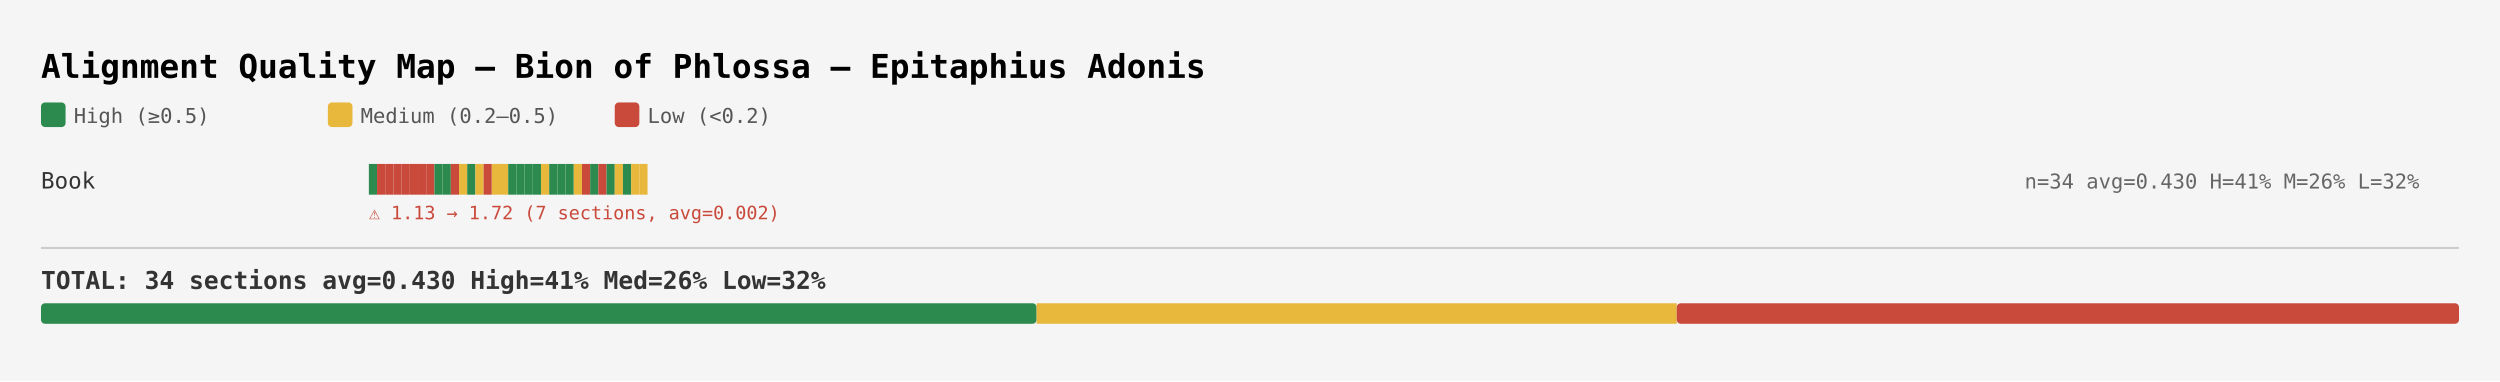
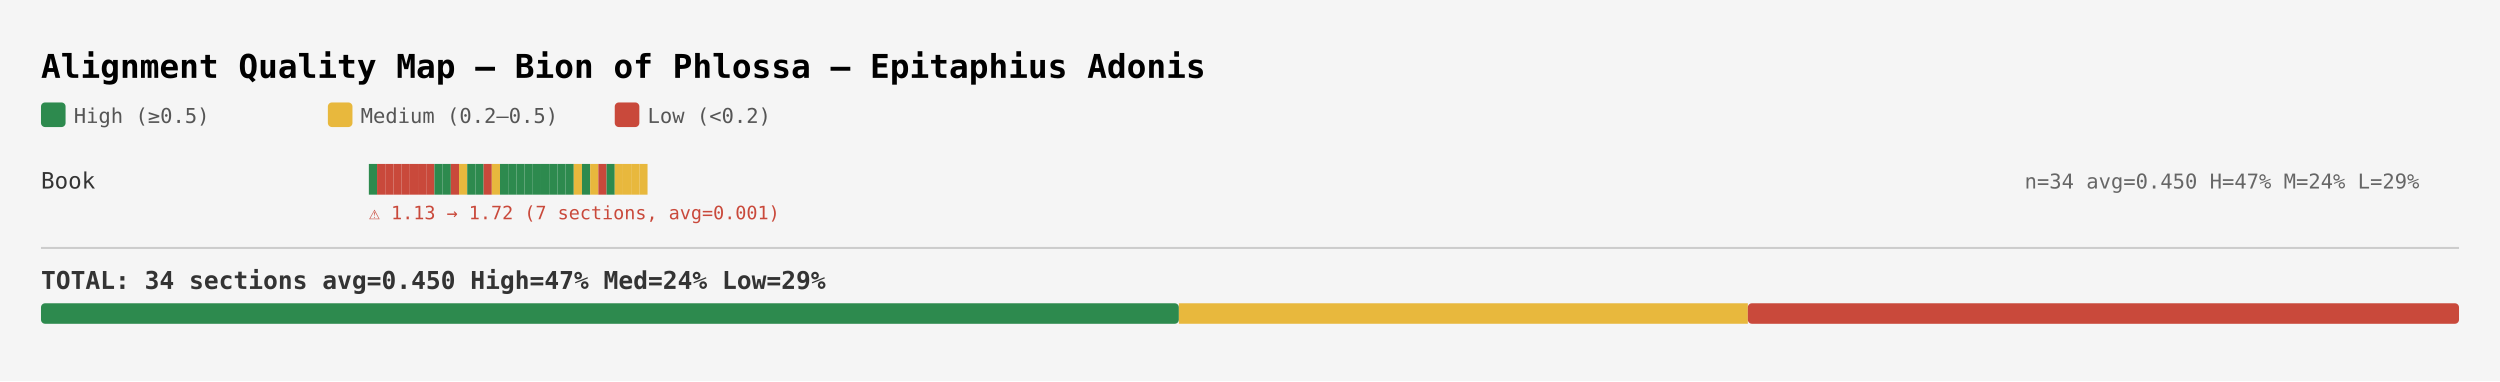
<svg xmlns="http://www.w3.org/2000/svg" width="1220" height="186" viewBox="0 0 1220 186">
  <rect width="1220" height="186" fill="#f5f5f5" />
  <style>
  text { font-family: "SF Mono", "Menlo", "Monaco", monospace; }
  .title { font-size: 16px; font-weight: bold; }
  .subtitle { font-size: 11px; fill: #888; }
  .label { font-size: 11px; fill: #333; }
  .stats { font-size: 10px; fill: #666; }
  .warn { font-size: 9px; fill: #c9493b; }
  .total { font-size: 12px; font-weight: bold; fill: #333; }
  .legend-text { font-size: 10px; fill: #555; }
</style>
  <text x="20" y="38" class="title">Alignment Quality Map — Bion of Phlossa — Epitaphius Adonis</text>
  <rect x="20" y="50" width="12" height="12" fill="#2d8a4e" rx="2" />
  <text x="36" y="60" class="legend-text">High (≥0.5)</text>
  <rect x="160" y="50" width="12" height="12" fill="#e8b83d" rx="2" />
  <text x="176" y="60" class="legend-text">Medium (0.2–0.5)</text>
  <rect x="300" y="50" width="12" height="12" fill="#c9493b" rx="2" />
  <text x="316" y="60" class="legend-text">Low (&lt;0.2)</text>
  <text x="20" y="92" class="label">Book </text>
-   <text x="988" y="92" class="stats">n=34  avg=0.430  H=41%  M=26%  L=32%</text>
+   <text x="988" y="92" class="stats">n=34  avg=0.450  H=47%  M=24%  L=29%</text>
  <a href="tlg0036.tlg002.perseus-eng80.html#s1-1">
    <rect x="180" y="80" width="4" height="15" fill="#2d8a4e" />
  </a>
  <a href="tlg0036.tlg002.perseus-eng80.html#s1-13">
    <rect x="184" y="80" width="4" height="15" fill="#c9493b" />
  </a>
  <a href="tlg0036.tlg002.perseus-eng80.html#s1-23">
    <rect x="188" y="80" width="4" height="15" fill="#c9493b" />
  </a>
  <a href="tlg0036.tlg002.perseus-eng80.html#s1-31">
    <rect x="192" y="80" width="4" height="15" fill="#c9493b" />
  </a>
  <a href="tlg0036.tlg002.perseus-eng80.html#s1-39">
    <rect x="196" y="80" width="4" height="15" fill="#c9493b" />
  </a>
  <a href="tlg0036.tlg002.perseus-eng80.html#s1-54">
    <rect x="200" y="80" width="4" height="15" fill="#c9493b" />
  </a>
  <a href="tlg0036.tlg002.perseus-eng80.html#s1-64">
    <rect x="204" y="80" width="4" height="15" fill="#c9493b" />
  </a>
  <a href="tlg0036.tlg002.perseus-eng80.html#s1-72">
    <rect x="208" y="80" width="4" height="15" fill="#c9493b" />
  </a>
  <a href="tlg0036.tlg002.perseus-eng80.html#s1-80">
    <rect x="212" y="80" width="4" height="15" fill="#2d8a4e" />
  </a>
  <a href="tlg0036.tlg002.perseus-eng80.html#s1-91">
    <rect x="216" y="80" width="4" height="15" fill="#2d8a4e" />
  </a>
  <a href="tlg0036.tlg002.perseus-eng80.html#s2-1">
    <rect x="220" y="80" width="4" height="15" fill="#c9493b" />
  </a>
  <a href="tlg0036.tlg002.perseus-eng80.html#s2-10">
    <rect x="224" y="80" width="4" height="15" fill="#e8b83d" />
  </a>
  <a href="tlg0036.tlg002.perseus-eng80.html#s2-18">
    <rect x="228" y="80" width="4" height="15" fill="#2d8a4e" />
  </a>
  <a href="tlg0036.tlg002.perseus-eng80.html#s2-27">
-     <rect x="232" y="80" width="4" height="15" fill="#e8b83d" />
+     <rect x="232" y="80" width="4" height="15" fill="#2d8a4e" />
  </a>
  <a href="tlg0036.tlg002.perseus-eng80.html#s3-3-1">
    <rect x="236" y="80" width="4" height="15" fill="#c9493b" />
  </a>
  <a href="tlg0036.tlg002.perseus-eng80.html#s3-3-9">
    <rect x="240" y="80" width="4" height="15" fill="#e8b83d" />
  </a>
  <a href="tlg0036.tlg002.perseus-eng80.html#s3-4-1">
-     <rect x="244" y="80" width="4" height="15" fill="#e8b83d" />
+     <rect x="244" y="80" width="4" height="15" fill="#2d8a4e" />
  </a>
  <a href="tlg0036.tlg002.perseus-eng80.html#s3-4-12">
    <rect x="248" y="80" width="4" height="15" fill="#2d8a4e" />
  </a>
  <a href="tlg0036.tlg002.perseus-eng80.html#s3-5-1">
    <rect x="252" y="80" width="4" height="15" fill="#2d8a4e" />
  </a>
  <a href="tlg0036.tlg002.perseus-eng80.html#s3-5-9">
    <rect x="256" y="80" width="4" height="15" fill="#2d8a4e" />
  </a>
  <a href="tlg0036.tlg002.perseus-eng80.html#s3-6-1">
    <rect x="260" y="80" width="4" height="15" fill="#2d8a4e" />
  </a>
  <a href="tlg0036.tlg002.perseus-eng80.html#s3-7-1">
-     <rect x="264" y="80" width="4" height="15" fill="#e8b83d" />
+     <rect x="264" y="80" width="4" height="15" fill="#2d8a4e" />
  </a>
  <a href="tlg0036.tlg002.perseus-eng80.html#s3-7-9">
    <rect x="268" y="80" width="4" height="15" fill="#2d8a4e" />
  </a>
  <a href="tlg0036.tlg002.perseus-eng80.html#s3-8-1">
    <rect x="272" y="80" width="4" height="15" fill="#2d8a4e" />
  </a>
  <a href="tlg0036.tlg002.perseus-eng80.html#s3-9-1">
    <rect x="276" y="80" width="4" height="15" fill="#2d8a4e" />
  </a>
  <a href="tlg0036.tlg002.perseus-eng80.html#s3-10-1">
    <rect x="280" y="80" width="4" height="15" fill="#e8b83d" />
  </a>
  <a href="tlg0036.tlg002.perseus-eng80.html#s3-11-1">
-     <rect x="284" y="80" width="4" height="15" fill="#c9493b" />
+     <rect x="284" y="80" width="4" height="15" fill="#2d8a4e" />
  </a>
  <a href="tlg0036.tlg002.perseus-eng80.html#s3-12-1">
-     <rect x="288" y="80" width="4" height="15" fill="#2d8a4e" />
+     <rect x="288" y="80" width="4" height="15" fill="#e8b83d" />
  </a>
  <a href="tlg0036.tlg002.perseus-eng80.html#s3-13-1">
    <rect x="292" y="80" width="4" height="15" fill="#c9493b" />
  </a>
  <a href="tlg0036.tlg002.perseus-eng80.html#s3-14-1">
    <rect x="296" y="80" width="4" height="15" fill="#2d8a4e" />
  </a>
  <a href="tlg0036.tlg002.perseus-eng80.html#s3-15-1">
    <rect x="300" y="80" width="4" height="15" fill="#e8b83d" />
  </a>
  <a href="tlg0036.tlg002.perseus-eng80.html#s3-16-1">
-     <rect x="304" y="80" width="4" height="15" fill="#2d8a4e" />
+     <rect x="304" y="80" width="4" height="15" fill="#e8b83d" />
  </a>
  <a href="tlg0036.tlg002.perseus-eng80.html#s3-17-1">
    <rect x="308" y="80" width="4" height="15" fill="#e8b83d" />
  </a>
  <a href="tlg0036.tlg002.perseus-eng80.html#s3-18-1">
    <rect x="312" y="80" width="4" height="15" fill="#e8b83d" />
  </a>
-   <text x="180" y="107" class="warn">⚠ 1.13 → 1.72  (7 sections, avg=0.002)</text>
+   <text x="180" y="107" class="warn">⚠ 1.13 → 1.72  (7 sections, avg=0.001)</text>
  <line x1="20" y1="121" x2="1200" y2="121" stroke="#ccc" stroke-width="1" />
-   <text x="20" y="141" class="total">TOTAL: 34 sections   avg=0.430   High=41%   Med=26%   Low=32%</text>
-   <rect x="20" y="148" width="485.882" height="10" fill="#2d8a4e" rx="2" />
-   <rect x="505.882" y="148" width="312.353" height="10" fill="#e8b83d" />
-   <rect x="818.235" y="148" width="381.765" height="10" fill="#c9493b" rx="2" />
+   <text x="20" y="141" class="total">TOTAL: 34 sections   avg=0.450   High=47%   Med=24%   Low=29%</text>
+   <rect x="20" y="148" width="555.294" height="10" fill="#2d8a4e" rx="2" />
+   <rect x="575.294" y="148" width="277.647" height="10" fill="#e8b83d" />
+   <rect x="852.941" y="148" width="347.059" height="10" fill="#c9493b" rx="2" />
</svg>
